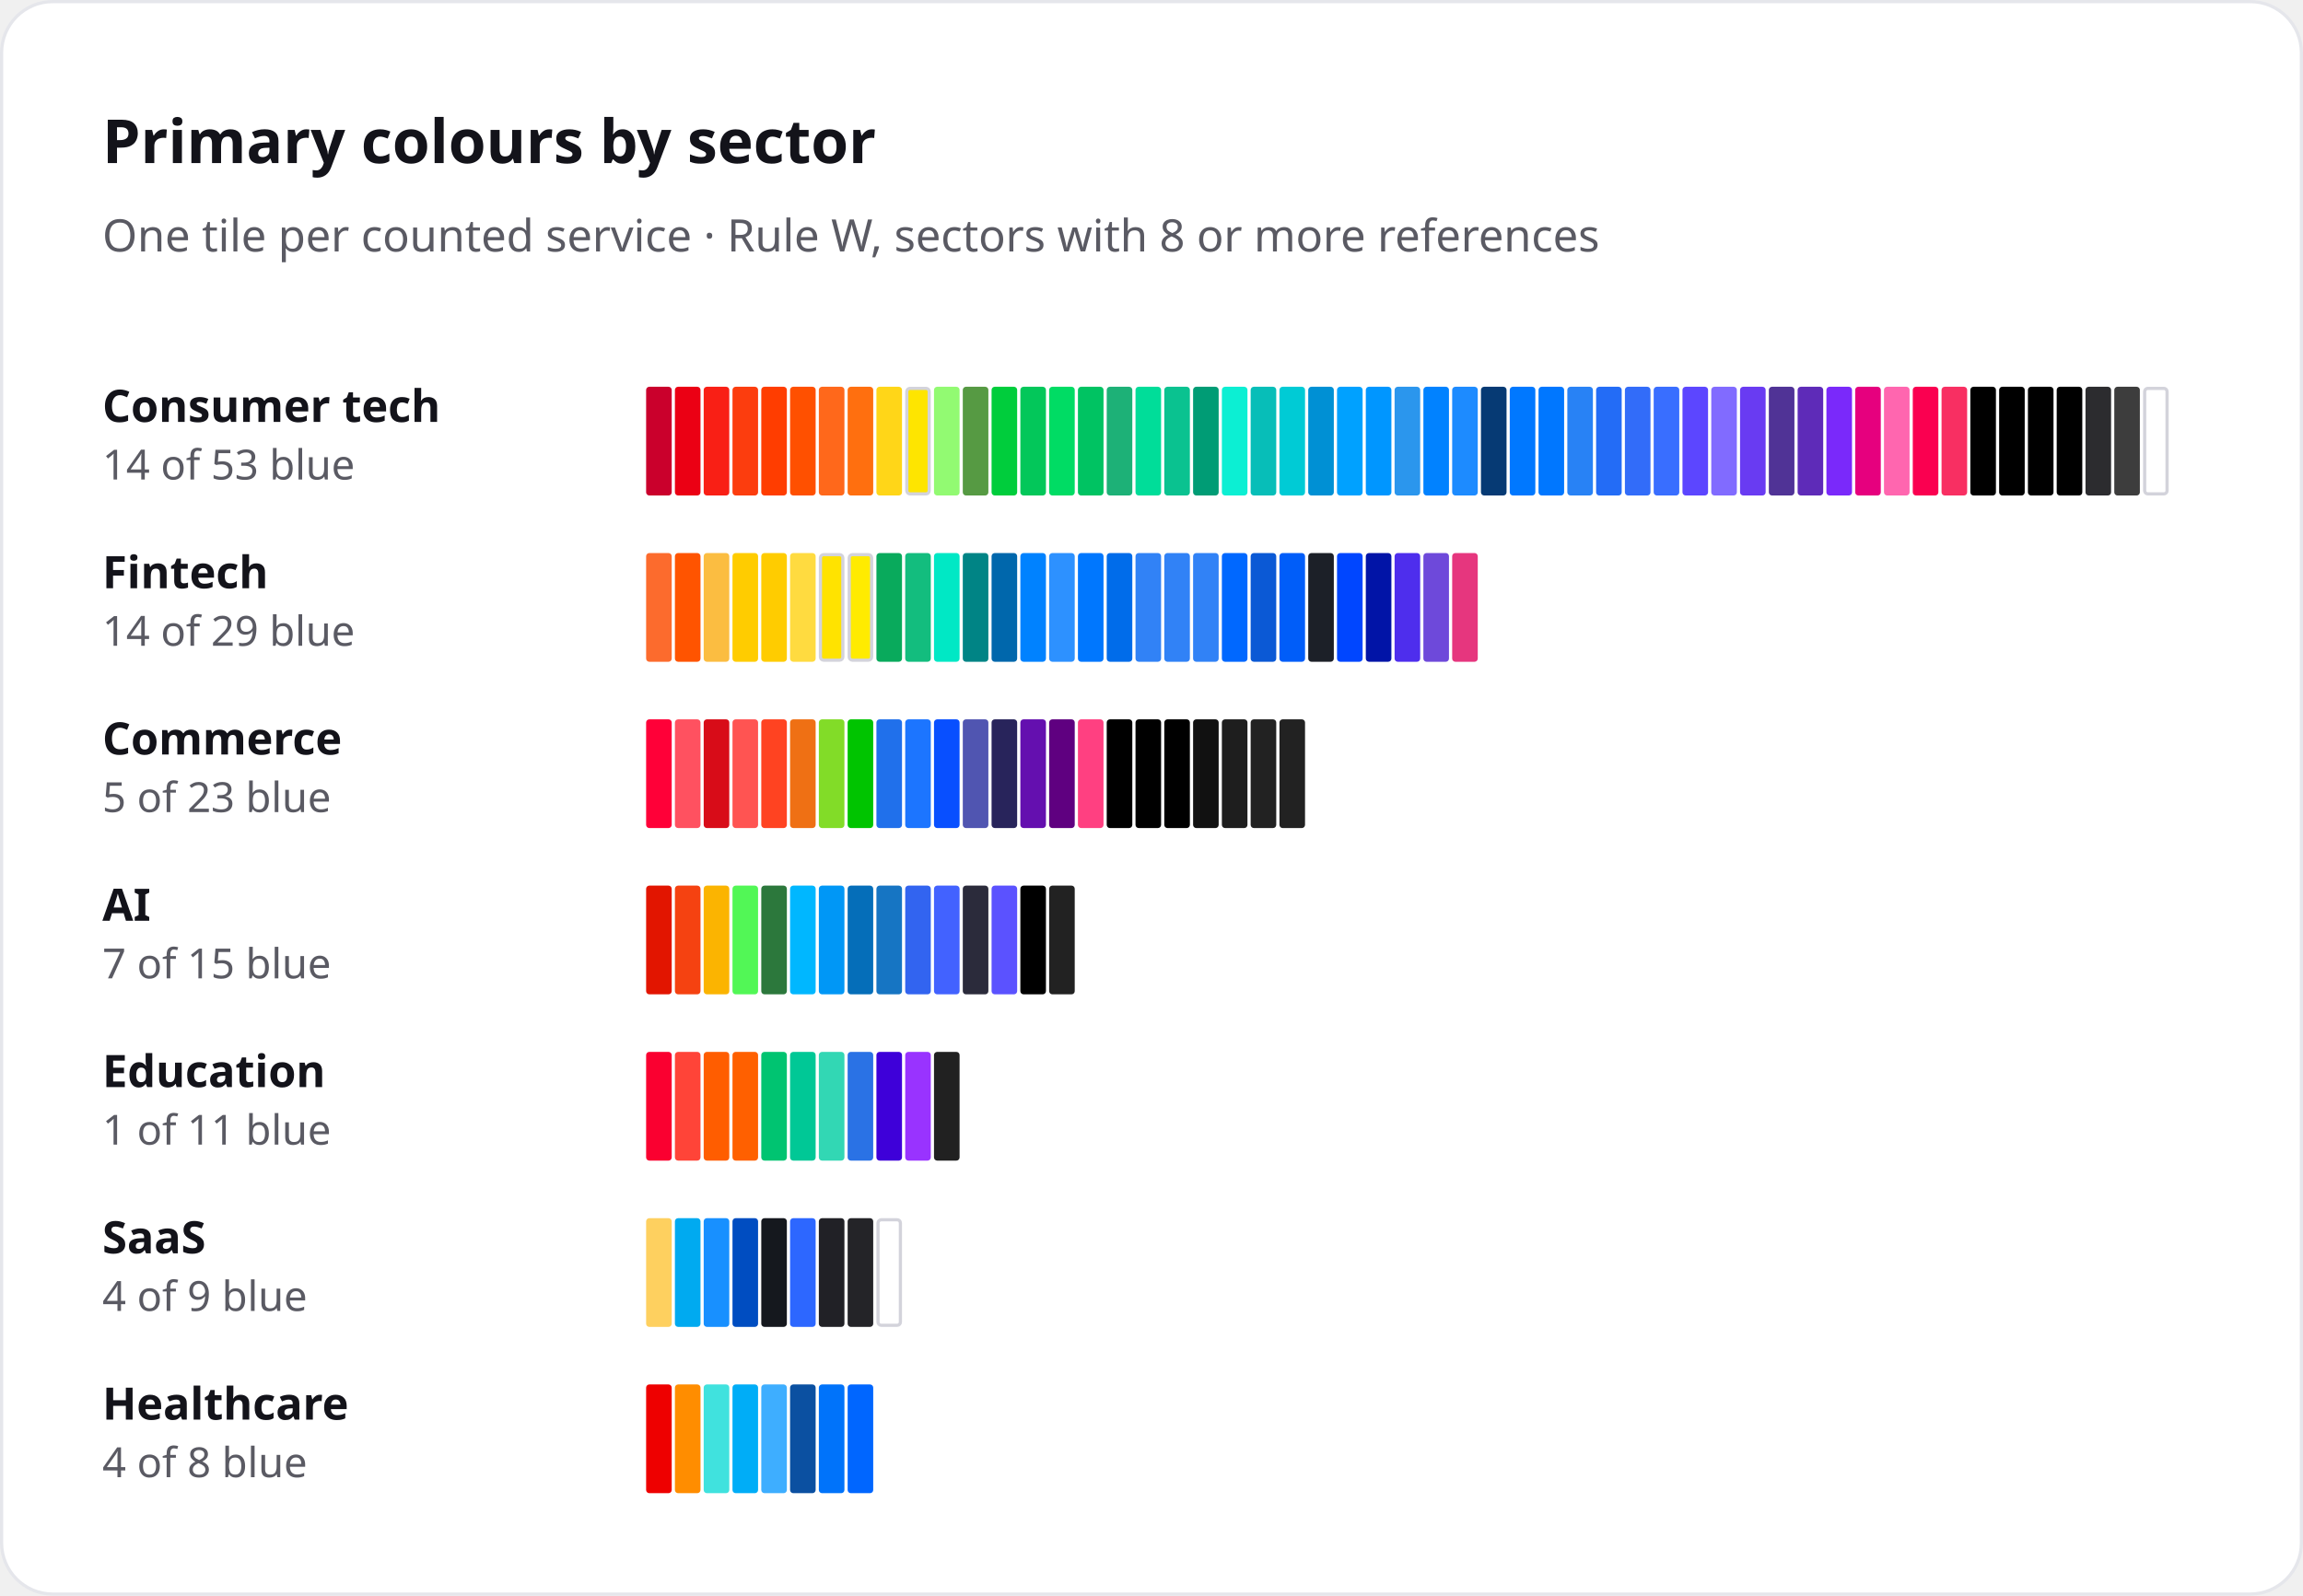
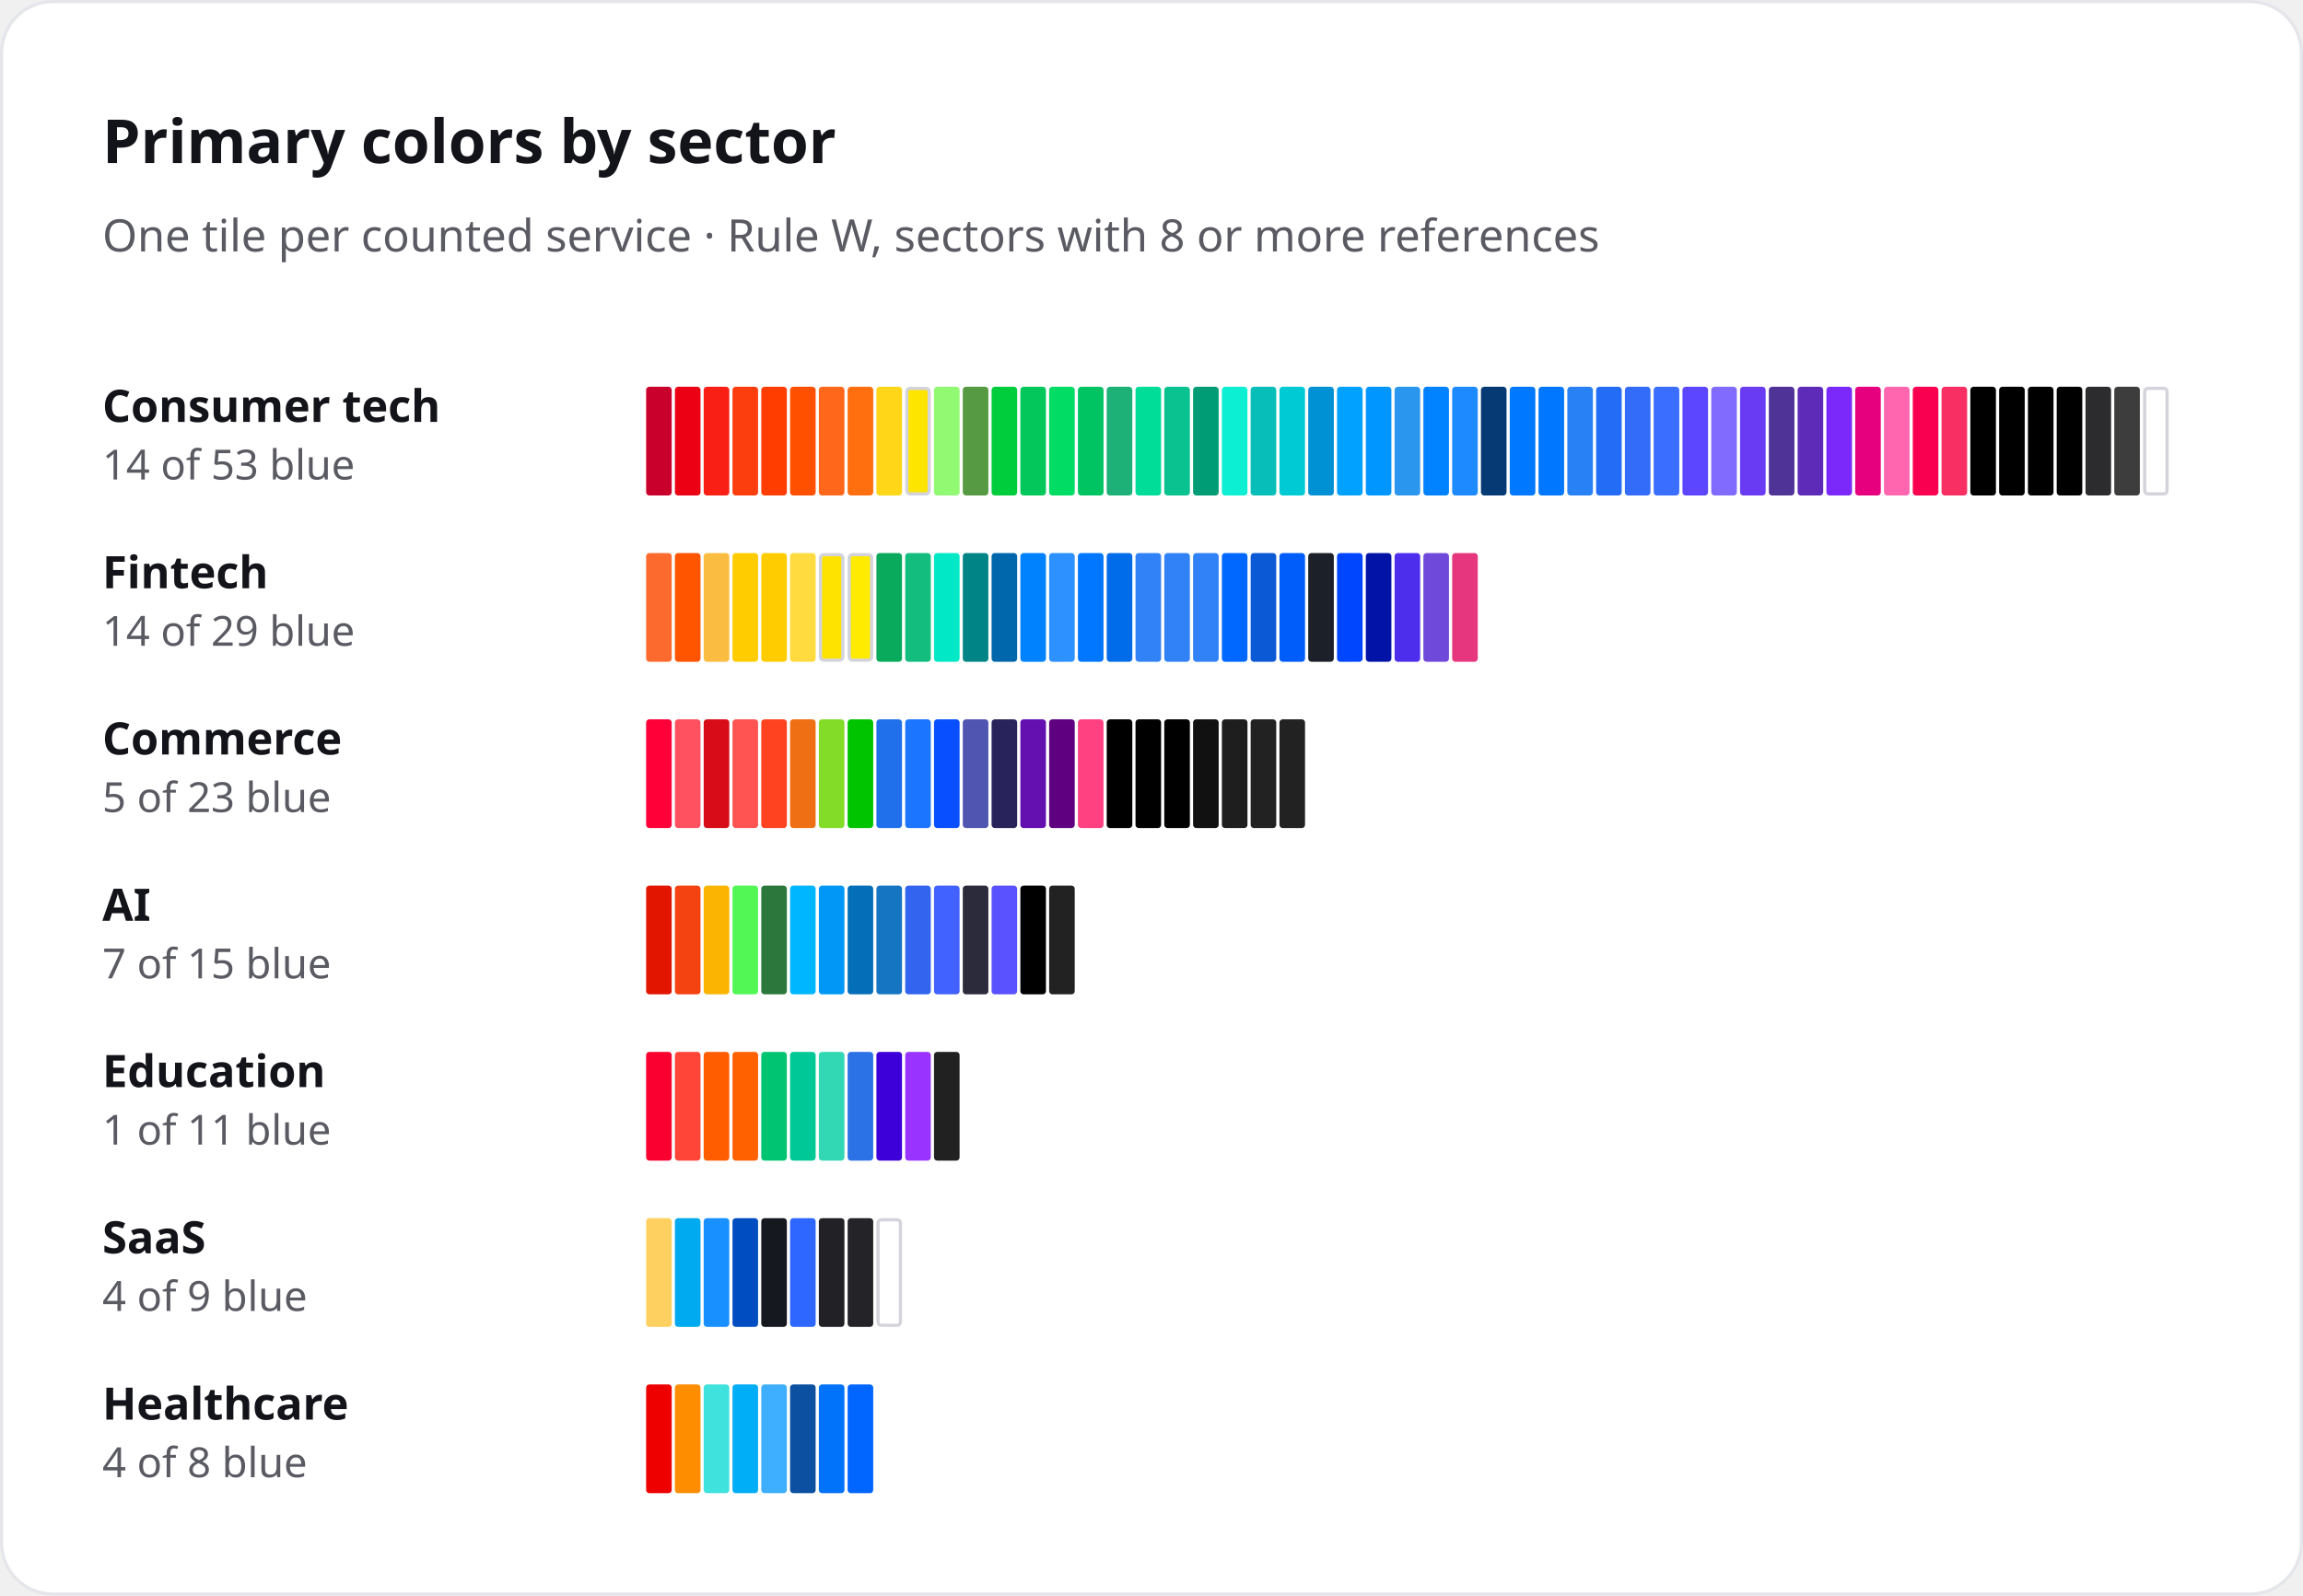
- <svg xmlns="http://www.w3.org/2000/svg" width="720" height="499" viewBox="0 0 720 499" role="img" aria-label="Primary colours by sector" font-family="'Wanted Sans Variable', 'Wanted Sans', 'Apple SD Gothic Neo', 'Noto Sans KR', 'Malgun Gothic', sans-serif" lang="en">
+ <svg xmlns="http://www.w3.org/2000/svg" width="720" height="499" viewBox="0 0 720 499" role="img" aria-label="Primary colors by sector" font-family="'Wanted Sans Variable', 'Wanted Sans', 'Apple SD Gothic Neo', 'Noto Sans KR', 'Malgun Gothic', sans-serif" lang="en">
  <style>text{font-variant-numeric:tabular-nums}</style>
  <rect x="0.5" y="0.5" width="719" height="498" rx="16" fill="#ffffff" stroke="#e5e6eb" />
-   <text x="32" y="51" font-size="19" fill="#13131a" font-weight="700">Primary colours by sector</text>
+   <text x="32" y="51" font-size="19" fill="#13131a" font-weight="700">Primary colors by sector</text>
  <text x="32" y="78.65" font-size="14" fill="#5a5a63">One tile per counted service · Rule W, sectors with 8 or more references</text>
  <text x="32" y="131.95" font-size="14" fill="#13131a" font-weight="600">Consumer tech</text>
  <text x="32" y="149.95" font-size="13" fill="#5a5a63">14 of 53 blue</text>
  <rect x="202" y="120.95" width="8" height="34" rx="1" fill="#ca002c" />
  <rect x="211" y="120.95" width="8" height="34" rx="1" fill="#eb0014" />
  <rect x="220" y="120.95" width="8" height="34" rx="1" fill="#f91f15" />
  <rect x="229" y="120.95" width="8" height="34" rx="1" fill="#fc3d0e" />
  <rect x="238" y="120.95" width="8" height="34" rx="1" fill="#ff3d00" />
  <rect x="247" y="120.95" width="8" height="34" rx="1" fill="#ff5000" />
  <rect x="256" y="120.95" width="8" height="34" rx="1" fill="#ff681b" />
  <rect x="265" y="120.95" width="8" height="34" rx="1" fill="#ff6f0f" />
  <rect x="274" y="120.95" width="8" height="34" rx="1" fill="#ffd618" />
  <rect x="283.5" y="121.45" width="7" height="33" rx="1" fill="#fee500" stroke="#d3d3db" stroke-width="1" />
  <rect x="292" y="120.95" width="8" height="34" rx="1" fill="#92fa72" />
  <rect x="301" y="120.95" width="8" height="34" rx="1" fill="#569a43" />
  <rect x="310" y="120.95" width="8" height="34" rx="1" fill="#00cd3c" />
  <rect x="319" y="120.95" width="8" height="34" rx="1" fill="#03c75a" />
  <rect x="328" y="120.95" width="8" height="34" rx="1" fill="#00dc64" />
  <rect x="337" y="120.95" width="8" height="34" rx="1" fill="#00c362" />
  <rect x="346" y="120.95" width="8" height="34" rx="1" fill="#1db177" />
  <rect x="355" y="120.95" width="8" height="34" rx="1" fill="#00dd99" />
  <rect x="364" y="120.95" width="8" height="34" rx="1" fill="#0ac290" />
  <rect x="373" y="120.95" width="8" height="34" rx="1" fill="#009c75" />
  <rect x="382" y="120.95" width="8" height="34" rx="1" fill="#0cefd3" />
  <rect x="391" y="120.95" width="8" height="34" rx="1" fill="#07beb8" />
  <rect x="400" y="120.95" width="8" height="34" rx="1" fill="#00cbd5" />
  <rect x="409" y="120.95" width="8" height="34" rx="1" fill="#0090d4" />
  <rect x="418" y="120.95" width="8" height="34" rx="1" fill="#00a1ff" />
  <rect x="427" y="120.95" width="8" height="34" rx="1" fill="#0096ff" />
  <rect x="436" y="120.95" width="8" height="34" rx="1" fill="#2b96ed" />
  <rect x="445" y="120.95" width="8" height="34" rx="1" fill="#0182ff" />
  <rect x="454" y="120.95" width="8" height="34" rx="1" fill="#1d8bff" />
  <rect x="463" y="120.95" width="8" height="34" rx="1" fill="#063a74" />
  <rect x="472" y="120.95" width="8" height="34" rx="1" fill="#0078ff" />
  <rect x="481" y="120.95" width="8" height="34" rx="1" fill="#0077ff" />
  <rect x="490" y="120.95" width="8" height="34" rx="1" fill="#2882f5" />
  <rect x="499" y="120.95" width="8" height="34" rx="1" fill="#236cf6" />
  <rect x="508" y="120.95" width="8" height="34" rx="1" fill="#326cf9" />
  <rect x="517" y="120.95" width="8" height="34" rx="1" fill="#396eff" />
  <rect x="526" y="120.95" width="8" height="34" rx="1" fill="#5c46ff" />
  <rect x="535" y="120.95" width="8" height="34" rx="1" fill="#816bff" />
  <rect x="544" y="120.95" width="8" height="34" rx="1" fill="#693bf2" />
  <rect x="553" y="120.95" width="8" height="34" rx="1" fill="#503396" />
  <rect x="562" y="120.95" width="8" height="34" rx="1" fill="#5e2bb8" />
  <rect x="571" y="120.95" width="8" height="34" rx="1" fill="#7a29fa" />
  <rect x="580" y="120.95" width="8" height="34" rx="1" fill="#e6007e" />
  <rect x="589" y="120.95" width="8" height="34" rx="1" fill="#ff66af" />
  <rect x="598" y="120.95" width="8" height="34" rx="1" fill="#fa0050" />
  <rect x="607" y="120.95" width="8" height="34" rx="1" fill="#f82f62" />
  <rect x="616" y="120.95" width="8" height="34" rx="1" fill="#000000" />
  <rect x="625" y="120.95" width="8" height="34" rx="1" fill="#000000" />
  <rect x="634" y="120.95" width="8" height="34" rx="1" fill="#000000" />
  <rect x="643" y="120.95" width="8" height="34" rx="1" fill="#000000" />
  <rect x="652" y="120.95" width="8" height="34" rx="1" fill="#2c2c2f" />
  <rect x="661" y="120.95" width="8" height="34" rx="1" fill="#3d3d3d" />
  <rect x="670.5" y="121.45" width="7" height="33" rx="1" fill="#ffffff" stroke="#d3d3db" stroke-width="1" />
  <text x="32" y="183.95" font-size="14" fill="#13131a" font-weight="600">Fintech</text>
  <text x="32" y="201.95" font-size="13" fill="#5a5a63">14 of 29 blue</text>
  <rect x="202" y="172.95" width="8" height="34" rx="1" fill="#fc6b2d" />
  <rect x="211" y="172.95" width="8" height="34" rx="1" fill="#ff5400" />
  <rect x="220" y="172.95" width="8" height="34" rx="1" fill="#fbbd41" />
  <rect x="229" y="172.95" width="8" height="34" rx="1" fill="#ffcc00" />
  <rect x="238" y="172.95" width="8" height="34" rx="1" fill="#ffcc00" />
  <rect x="247" y="172.95" width="8" height="34" rx="1" fill="#ffdb40" />
  <rect x="256.5" y="173.45" width="7" height="33" rx="1" fill="#ffe300" stroke="#d3d3db" stroke-width="1" />
  <rect x="265.5" y="173.45" width="7" height="33" rx="1" fill="#ffeb00" stroke="#d3d3db" stroke-width="1" />
  <rect x="274" y="172.95" width="8" height="34" rx="1" fill="#09aa5c" />
  <rect x="283" y="172.95" width="8" height="34" rx="1" fill="#13bd7e" />
  <rect x="292" y="172.95" width="8" height="34" rx="1" fill="#00e8c5" />
  <rect x="301" y="172.95" width="8" height="34" rx="1" fill="#008485" />
  <rect x="310" y="172.95" width="8" height="34" rx="1" fill="#0067ac" />
  <rect x="319" y="172.95" width="8" height="34" rx="1" fill="#0082ff" />
  <rect x="328" y="172.95" width="8" height="34" rx="1" fill="#2d91ff" />
  <rect x="337" y="172.95" width="8" height="34" rx="1" fill="#0077fe" />
  <rect x="346" y="172.95" width="8" height="34" rx="1" fill="#006cea" />
  <rect x="355" y="172.95" width="8" height="34" rx="1" fill="#3182f6" />
  <rect x="364" y="172.95" width="8" height="34" rx="1" fill="#3182f6" />
  <rect x="373" y="172.95" width="8" height="34" rx="1" fill="#3182f6" />
  <rect x="382" y="172.95" width="8" height="34" rx="1" fill="#0068ff" />
  <rect x="391" y="172.95" width="8" height="34" rx="1" fill="#0b59d5" />
  <rect x="400" y="172.95" width="8" height="34" rx="1" fill="#005df9" />
  <rect x="409" y="172.95" width="8" height="34" rx="1" fill="#1c2028" />
  <rect x="418" y="172.95" width="8" height="34" rx="1" fill="#0046ff" />
  <rect x="427" y="172.95" width="8" height="34" rx="1" fill="#0114a7" />
  <rect x="436" y="172.95" width="8" height="34" rx="1" fill="#4e2eed" />
  <rect x="445" y="172.95" width="8" height="34" rx="1" fill="#6e49da" />
  <rect x="454" y="172.95" width="8" height="34" rx="1" fill="#e6367e" />
  <text x="32" y="235.95" font-size="14" fill="#13131a" font-weight="600">Commerce</text>
  <text x="32" y="253.95" font-size="13" fill="#5a5a63">5 of 23 blue</text>
  <rect x="202" y="224.95" width="8" height="34" rx="1" fill="#ff0038" />
  <rect x="211" y="224.95" width="8" height="34" rx="1" fill="#ff5160" />
  <rect x="220" y="224.95" width="8" height="34" rx="1" fill="#d80c18" />
  <rect x="229" y="224.95" width="8" height="34" rx="1" fill="#ff5452" />
  <rect x="238" y="224.95" width="8" height="34" rx="1" fill="#ff4321" />
  <rect x="247" y="224.95" width="8" height="34" rx="1" fill="#ef7014" />
  <rect x="256" y="224.95" width="8" height="34" rx="1" fill="#82dc28" />
  <rect x="265" y="224.95" width="8" height="34" rx="1" fill="#00c400" />
  <rect x="274" y="224.95" width="8" height="34" rx="1" fill="#2070eb" />
  <rect x="283" y="224.95" width="8" height="34" rx="1" fill="#1c75ff" />
  <rect x="292" y="224.95" width="8" height="34" rx="1" fill="#084fff" />
  <rect x="301" y="224.95" width="8" height="34" rx="1" fill="#5055b1" />
  <rect x="310" y="224.95" width="8" height="34" rx="1" fill="#28245b" />
  <rect x="319" y="224.95" width="8" height="34" rx="1" fill="#640faf" />
  <rect x="328" y="224.95" width="8" height="34" rx="1" fill="#5f0080" />
  <rect x="337" y="224.95" width="8" height="34" rx="1" fill="#ff4081" />
  <rect x="346" y="224.95" width="8" height="34" rx="1" fill="#000000" />
  <rect x="355" y="224.95" width="8" height="34" rx="1" fill="#000000" />
  <rect x="364" y="224.95" width="8" height="34" rx="1" fill="#000000" />
  <rect x="373" y="224.95" width="8" height="34" rx="1" fill="#111111" />
  <rect x="382" y="224.95" width="8" height="34" rx="1" fill="#1e1e1e" />
  <rect x="391" y="224.95" width="8" height="34" rx="1" fill="#222222" />
  <rect x="400" y="224.95" width="8" height="34" rx="1" fill="#222222" />
  <text x="32" y="287.95" font-size="14" fill="#13131a" font-weight="600">AI</text>
  <text x="32" y="305.95" font-size="13" fill="#5a5a63">7 of 15 blue</text>
  <rect x="202" y="276.95" width="8" height="34" rx="1" fill="#e21500" />
  <rect x="211" y="276.95" width="8" height="34" rx="1" fill="#f54211" />
  <rect x="220" y="276.95" width="8" height="34" rx="1" fill="#fbb401" />
  <rect x="229" y="276.95" width="8" height="34" rx="1" fill="#52f756" />
  <rect x="238" y="276.95" width="8" height="34" rx="1" fill="#2c783c" />
  <rect x="247" y="276.95" width="8" height="34" rx="1" fill="#00b7ff" />
  <rect x="256" y="276.95" width="8" height="34" rx="1" fill="#0097f6" />
  <rect x="265" y="276.95" width="8" height="34" rx="1" fill="#056eb9" />
  <rect x="274" y="276.95" width="8" height="34" rx="1" fill="#1675c3" />
  <rect x="283" y="276.95" width="8" height="34" rx="1" fill="#3264f0" />
  <rect x="292" y="276.95" width="8" height="34" rx="1" fill="#4262ff" />
  <rect x="301" y="276.95" width="8" height="34" rx="1" fill="#2b2b3b" />
  <rect x="310" y="276.95" width="8" height="34" rx="1" fill="#5b52ff" />
  <rect x="319" y="276.95" width="8" height="34" rx="1" fill="#000000" />
  <rect x="328" y="276.95" width="8" height="34" rx="1" fill="#222222" />
  <text x="32" y="339.95" font-size="14" fill="#13131a" font-weight="600">Education</text>
  <text x="32" y="357.95" font-size="13" fill="#5a5a63">1 of 11 blue</text>
  <rect x="202" y="328.95" width="8" height="34" rx="1" fill="#fa0030" />
  <rect x="211" y="328.95" width="8" height="34" rx="1" fill="#ff4438" />
  <rect x="220" y="328.95" width="8" height="34" rx="1" fill="#ff5d00" />
  <rect x="229" y="328.95" width="8" height="34" rx="1" fill="#ff6000" />
  <rect x="238" y="328.95" width="8" height="34" rx="1" fill="#00c471" />
  <rect x="247" y="328.95" width="8" height="34" rx="1" fill="#00c896" />
  <rect x="256" y="328.95" width="8" height="34" rx="1" fill="#32d7b4" />
  <rect x="265" y="328.95" width="8" height="34" rx="1" fill="#2a72e5" />
  <rect x="274" y="328.95" width="8" height="34" rx="1" fill="#3e00d9" />
  <rect x="283" y="328.95" width="8" height="34" rx="1" fill="#9933ff" />
  <rect x="292" y="328.95" width="8" height="34" rx="1" fill="#212121" />
  <text x="32" y="391.95" font-size="14" fill="#13131a" font-weight="600">SaaS</text>
  <text x="32" y="409.95" font-size="13" fill="#5a5a63">4 of 9 blue</text>
  <rect x="202" y="380.95" width="8" height="34" rx="1" fill="#fed05f" />
  <rect x="211" y="380.95" width="8" height="34" rx="1" fill="#00aaf0" />
  <rect x="220" y="380.95" width="8" height="34" rx="1" fill="#1890ff" />
  <rect x="229" y="380.95" width="8" height="34" rx="1" fill="#004dc1" />
  <rect x="238" y="380.95" width="8" height="34" rx="1" fill="#15181e" />
  <rect x="247" y="380.95" width="8" height="34" rx="1" fill="#2d67ff" />
  <rect x="256" y="380.95" width="8" height="34" rx="1" fill="#212126" />
  <rect x="265" y="380.95" width="8" height="34" rx="1" fill="#242428" />
  <rect x="274.5" y="381.45" width="7" height="33" rx="1" fill="#ffffff" stroke="#d3d3db" stroke-width="1" />
  <text x="32" y="443.95" font-size="14" fill="#13131a" font-weight="600">Healthcare</text>
  <text x="32" y="461.95" font-size="13" fill="#5a5a63">4 of 8 blue</text>
  <rect x="202" y="432.95" width="8" height="34" rx="1" fill="#ee0000" />
  <rect x="211" y="432.95" width="8" height="34" rx="1" fill="#ff8d00" />
  <rect x="220" y="432.95" width="8" height="34" rx="1" fill="#40e2de" />
  <rect x="229" y="432.95" width="8" height="34" rx="1" fill="#00adf7" />
  <rect x="238" y="432.95" width="8" height="34" rx="1" fill="#3eaeff" />
  <rect x="247" y="432.95" width="8" height="34" rx="1" fill="#0b50a1" />
  <rect x="256" y="432.95" width="8" height="34" rx="1" fill="#0073fa" />
  <rect x="265" y="432.95" width="8" height="34" rx="1" fill="#0066ff" />
</svg>
